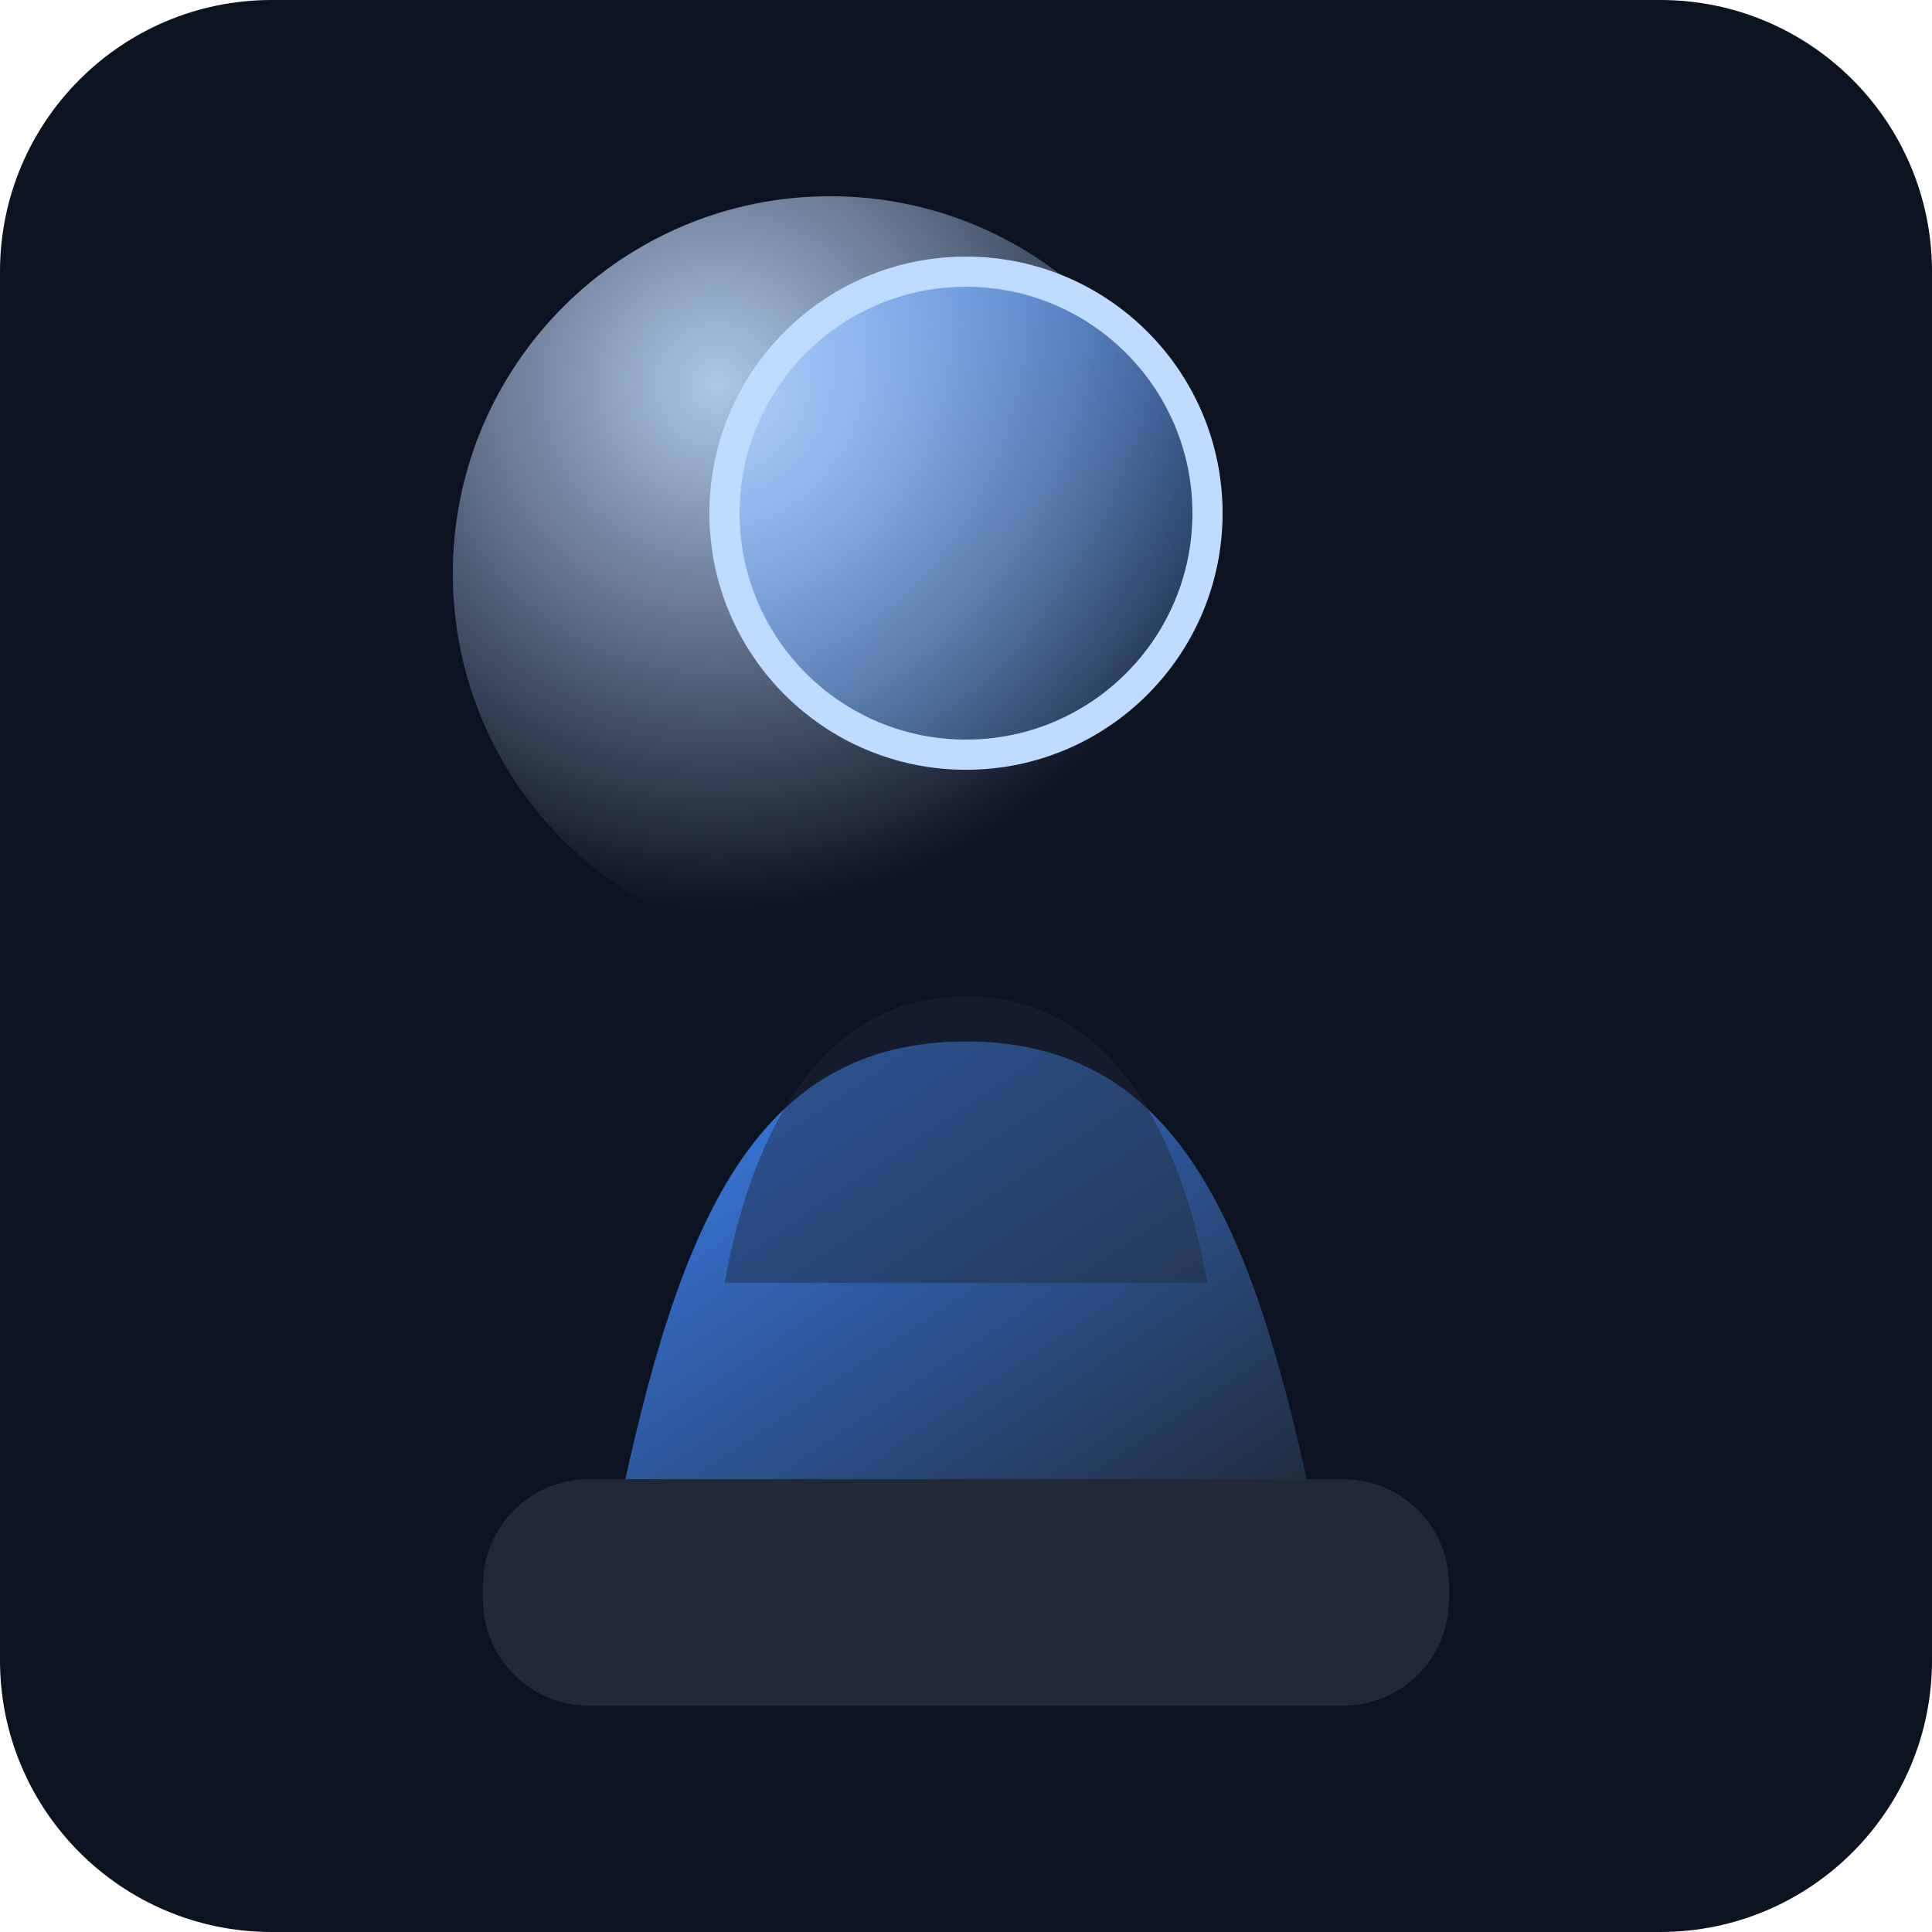
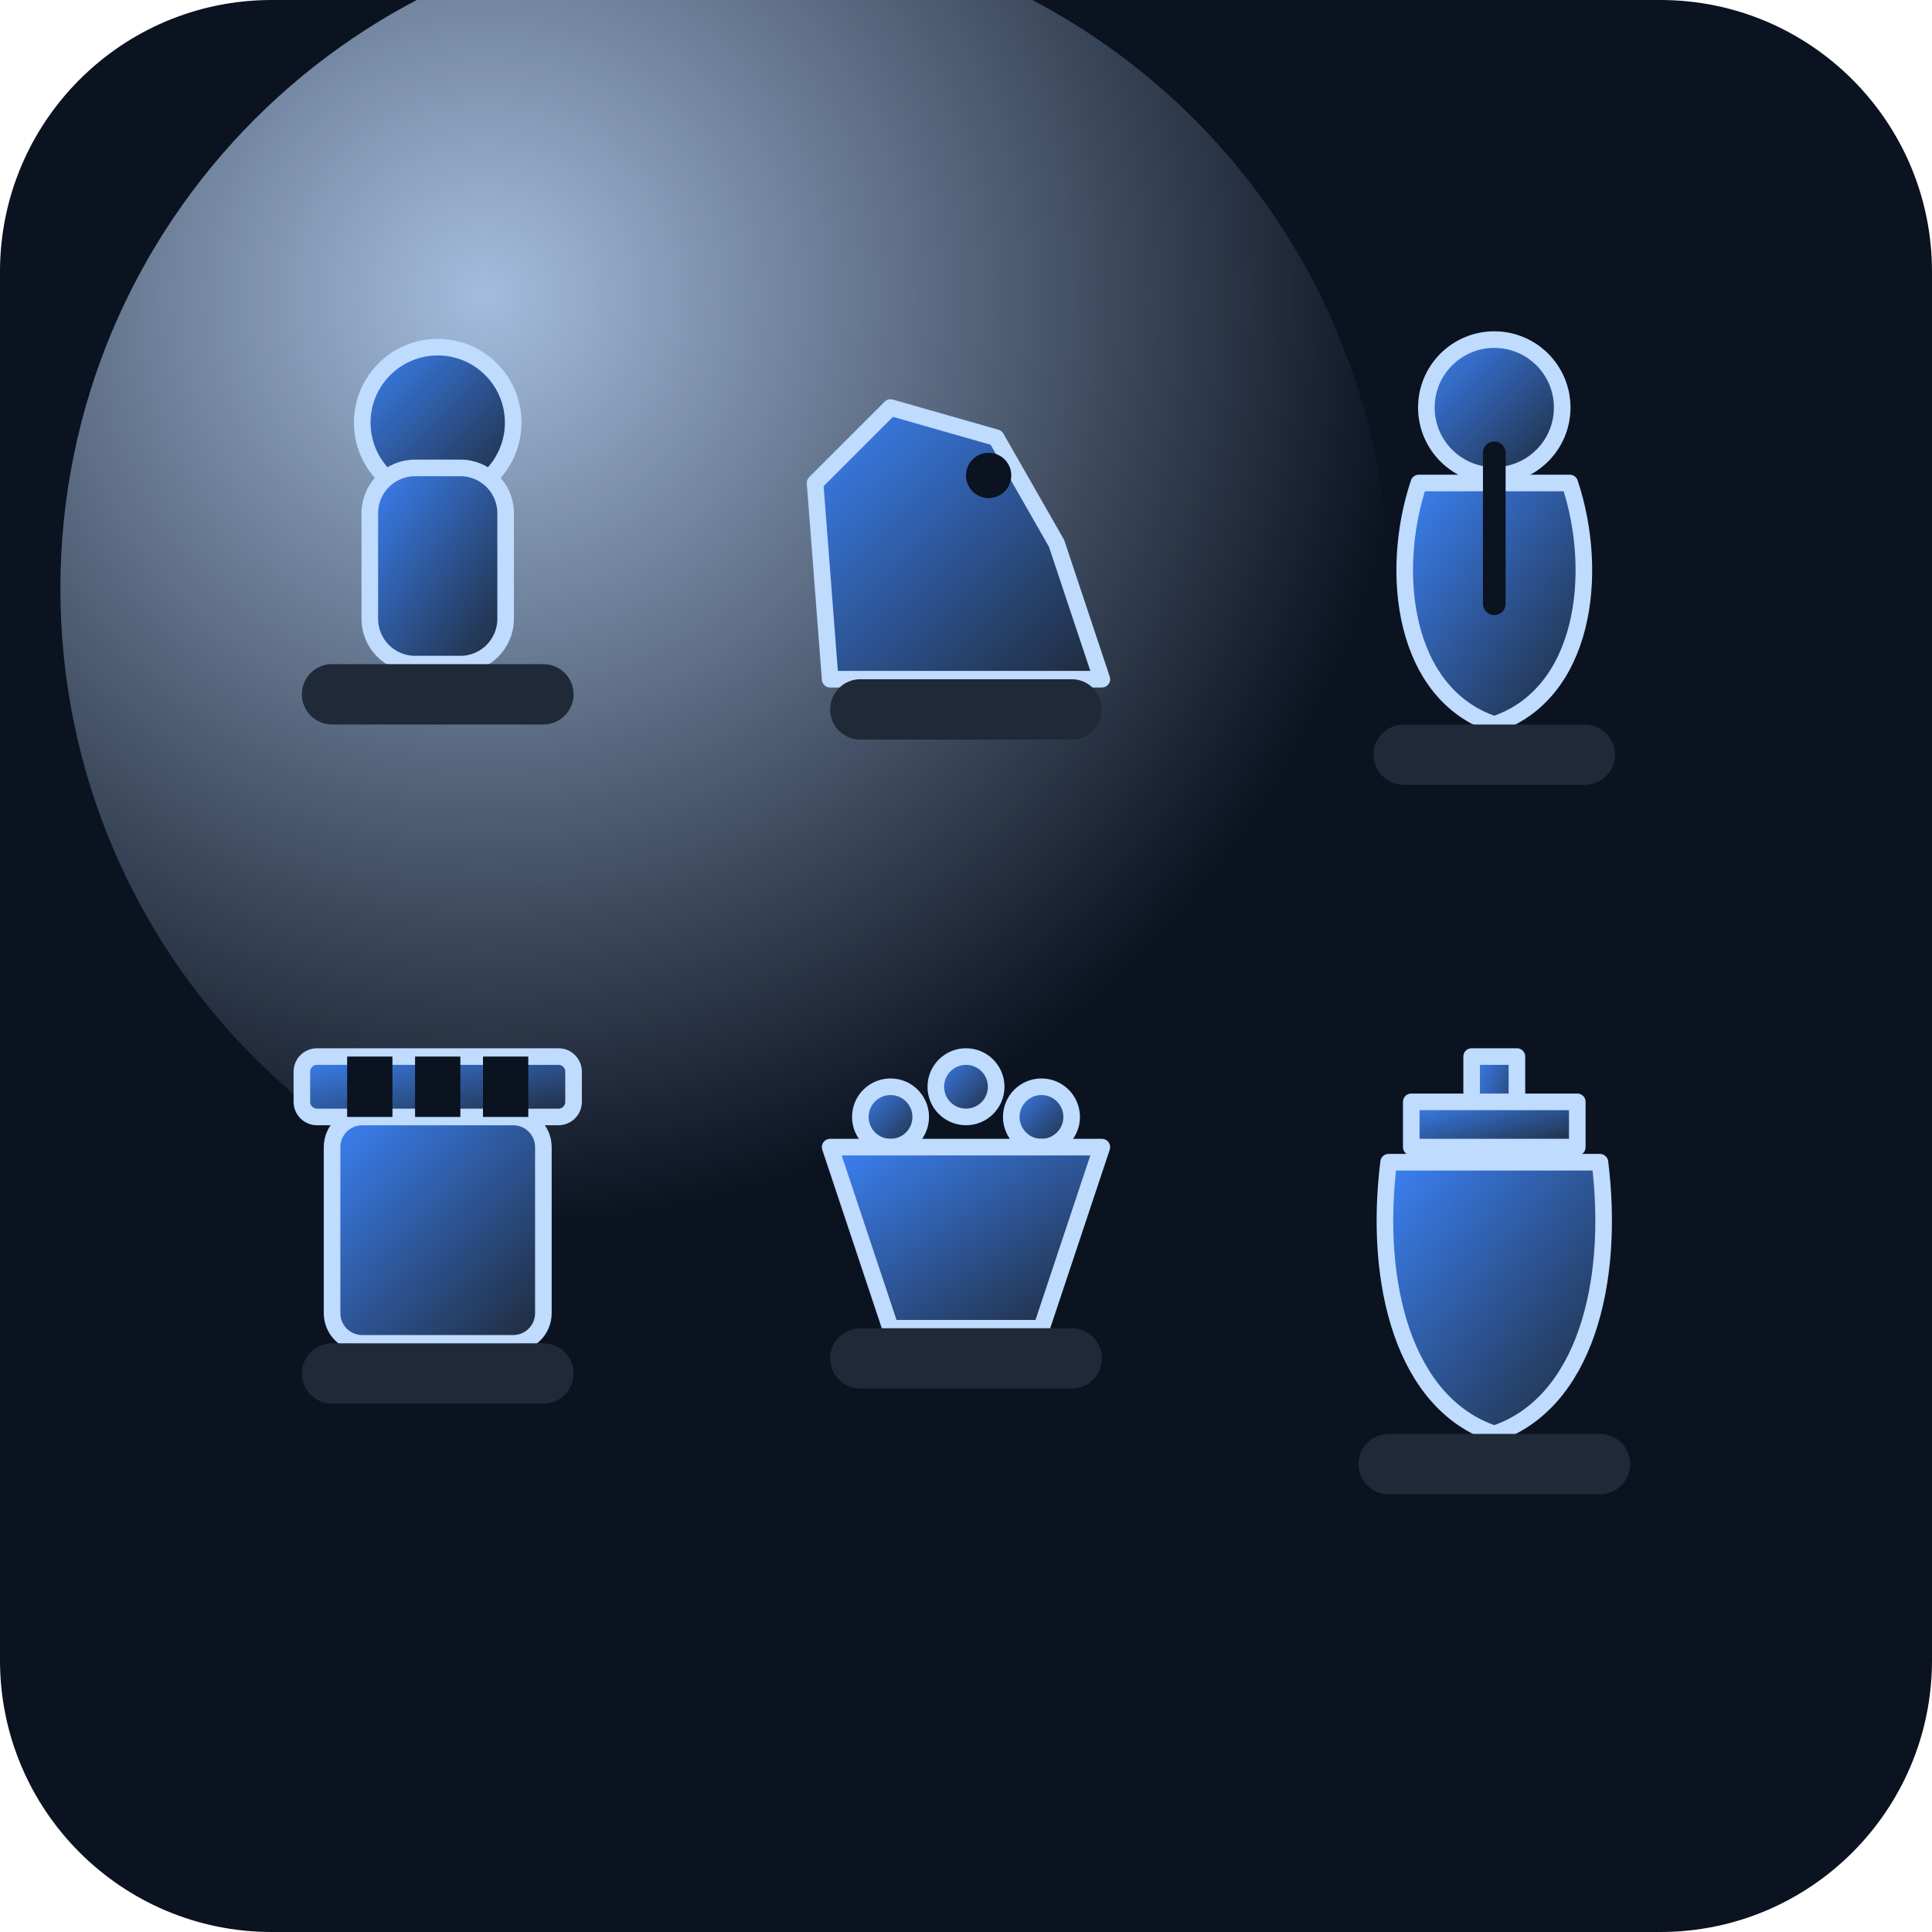
<svg xmlns="http://www.w3.org/2000/svg" width="256" height="256" viewBox="0 0 256 256">
  <defs>
-     <radialGradient id="shine" cx="35%" cy="25%" r="70%">
-       <stop offset="0%" stop-color="#bfdbfe" stop-opacity="0.9" />
+     <radialGradient id="shine" cx="32%" cy="28%" r="70%">
+       <stop offset="0%" stop-color="#bfdbfe" stop-opacity="0.85" />
      <stop offset="100%" stop-color="#bfdbfe" stop-opacity="0" />
    </radialGradient>
    <linearGradient id="body" x1="0" y1="0" x2="1" y2="1">
      <stop offset="0%" stop-color="#3b82f6" />
      <stop offset="100%" stop-color="#1f2937" />
    </linearGradient>
  </defs>
  <rect width="256" height="256" rx="36" fill="#0b1220" />
-   <circle cx="128" cy="68" r="32" fill="url(#body)" stroke="#bfdbfe" stroke-width="4" />
-   <path d="M82 200c8-38 18-62 46-62s38 24 46 62" fill="url(#body)" />
-   <path d="M96 170c4-22 14-38 32-38s28 16 32 38" fill="#1f2937" opacity="0.45" />
-   <rect x="64" y="196" width="128" height="30" rx="14" fill="#1f2937" />
-   <circle cx="110" cy="76" r="50" fill="url(#shine)" />
+   <circle cx="96" cy="78" r="88" fill="url(#shine)" />
+   <g fill="url(#body)" stroke="#bfdbfe" stroke-width="2.2" stroke-linecap="round" stroke-linejoin="round">
+     <g transform="translate(58 70)">
+       <circle cx="0" cy="-14" r="10" />
+       <rect x="-9" y="-8" width="18" height="26" rx="6" />
+       <rect x="-18" y="18" width="36" height="8" rx="4" fill="#1f2937" stroke="none" />
+     </g>
+     <g transform="translate(128 70)">
+       <path d="M-18 20 L18 20 L12 2 L4 -12 L-10 -16 L-20 -6 Z" />
+       <circle cx="3" cy="-7" r="3" fill="#0b1220" stroke="none" />
+       <rect x="-18" y="20" width="36" height="8" rx="4" fill="#1f2937" stroke="none" />
+     </g>
+     <g transform="translate(198 70)">
+       <circle cx="0" cy="-16" r="9" />
+       <path d="M-10 -6 C-14 6 -12 22 0 26 C12 22 14 6 10 -6 Z" />
+       <path d="M0 -10 L0 10" stroke="#0b1220" stroke-width="3" />
+       <rect x="-16" y="26" width="32" height="8" rx="4" fill="#1f2937" stroke="none" />
+     </g>
+     <g transform="translate(58 166)">
+       <rect x="-14" y="-18" width="28" height="30" rx="4" />
+       <rect x="-18" y="-26" width="36" height="8" rx="2" />
+       <rect x="-12" y="-26" width="6" height="8" fill="#0b1220" stroke="none" />
+       <rect x="-3" y="-26" width="6" height="8" fill="#0b1220" stroke="none" />
+       <rect x="6" y="-26" width="6" height="8" fill="#0b1220" stroke="none" />
+       <rect x="-18" y="12" width="36" height="8" rx="4" fill="#1f2937" stroke="none" />
+     </g>
+     <g transform="translate(128 166)">
+       <circle cx="-10" cy="-18" r="4" />
+       <circle cx="0" cy="-22" r="4" />
+       <circle cx="10" cy="-18" r="4" />
+       <path d="M-18 -14 L18 -14 L10 10 L-10 10 Z" />
+       <rect x="-18" y="10" width="36" height="8" rx="4" fill="#1f2937" stroke="none" />
+     </g>
+     <g transform="translate(198 166)">
+       <rect x="-3" y="-26" width="6" height="16" />
+       <rect x="-11" y="-20" width="22" height="6" />
+       <path d="M-14 -12 C-16 4 -12 20 0 24 C12 20 16 4 14 -12 Z" />
+       <rect x="-18" y="24" width="36" height="8" rx="4" fill="#1f2937" stroke="none" />
+     </g>
+   </g>
</svg>
